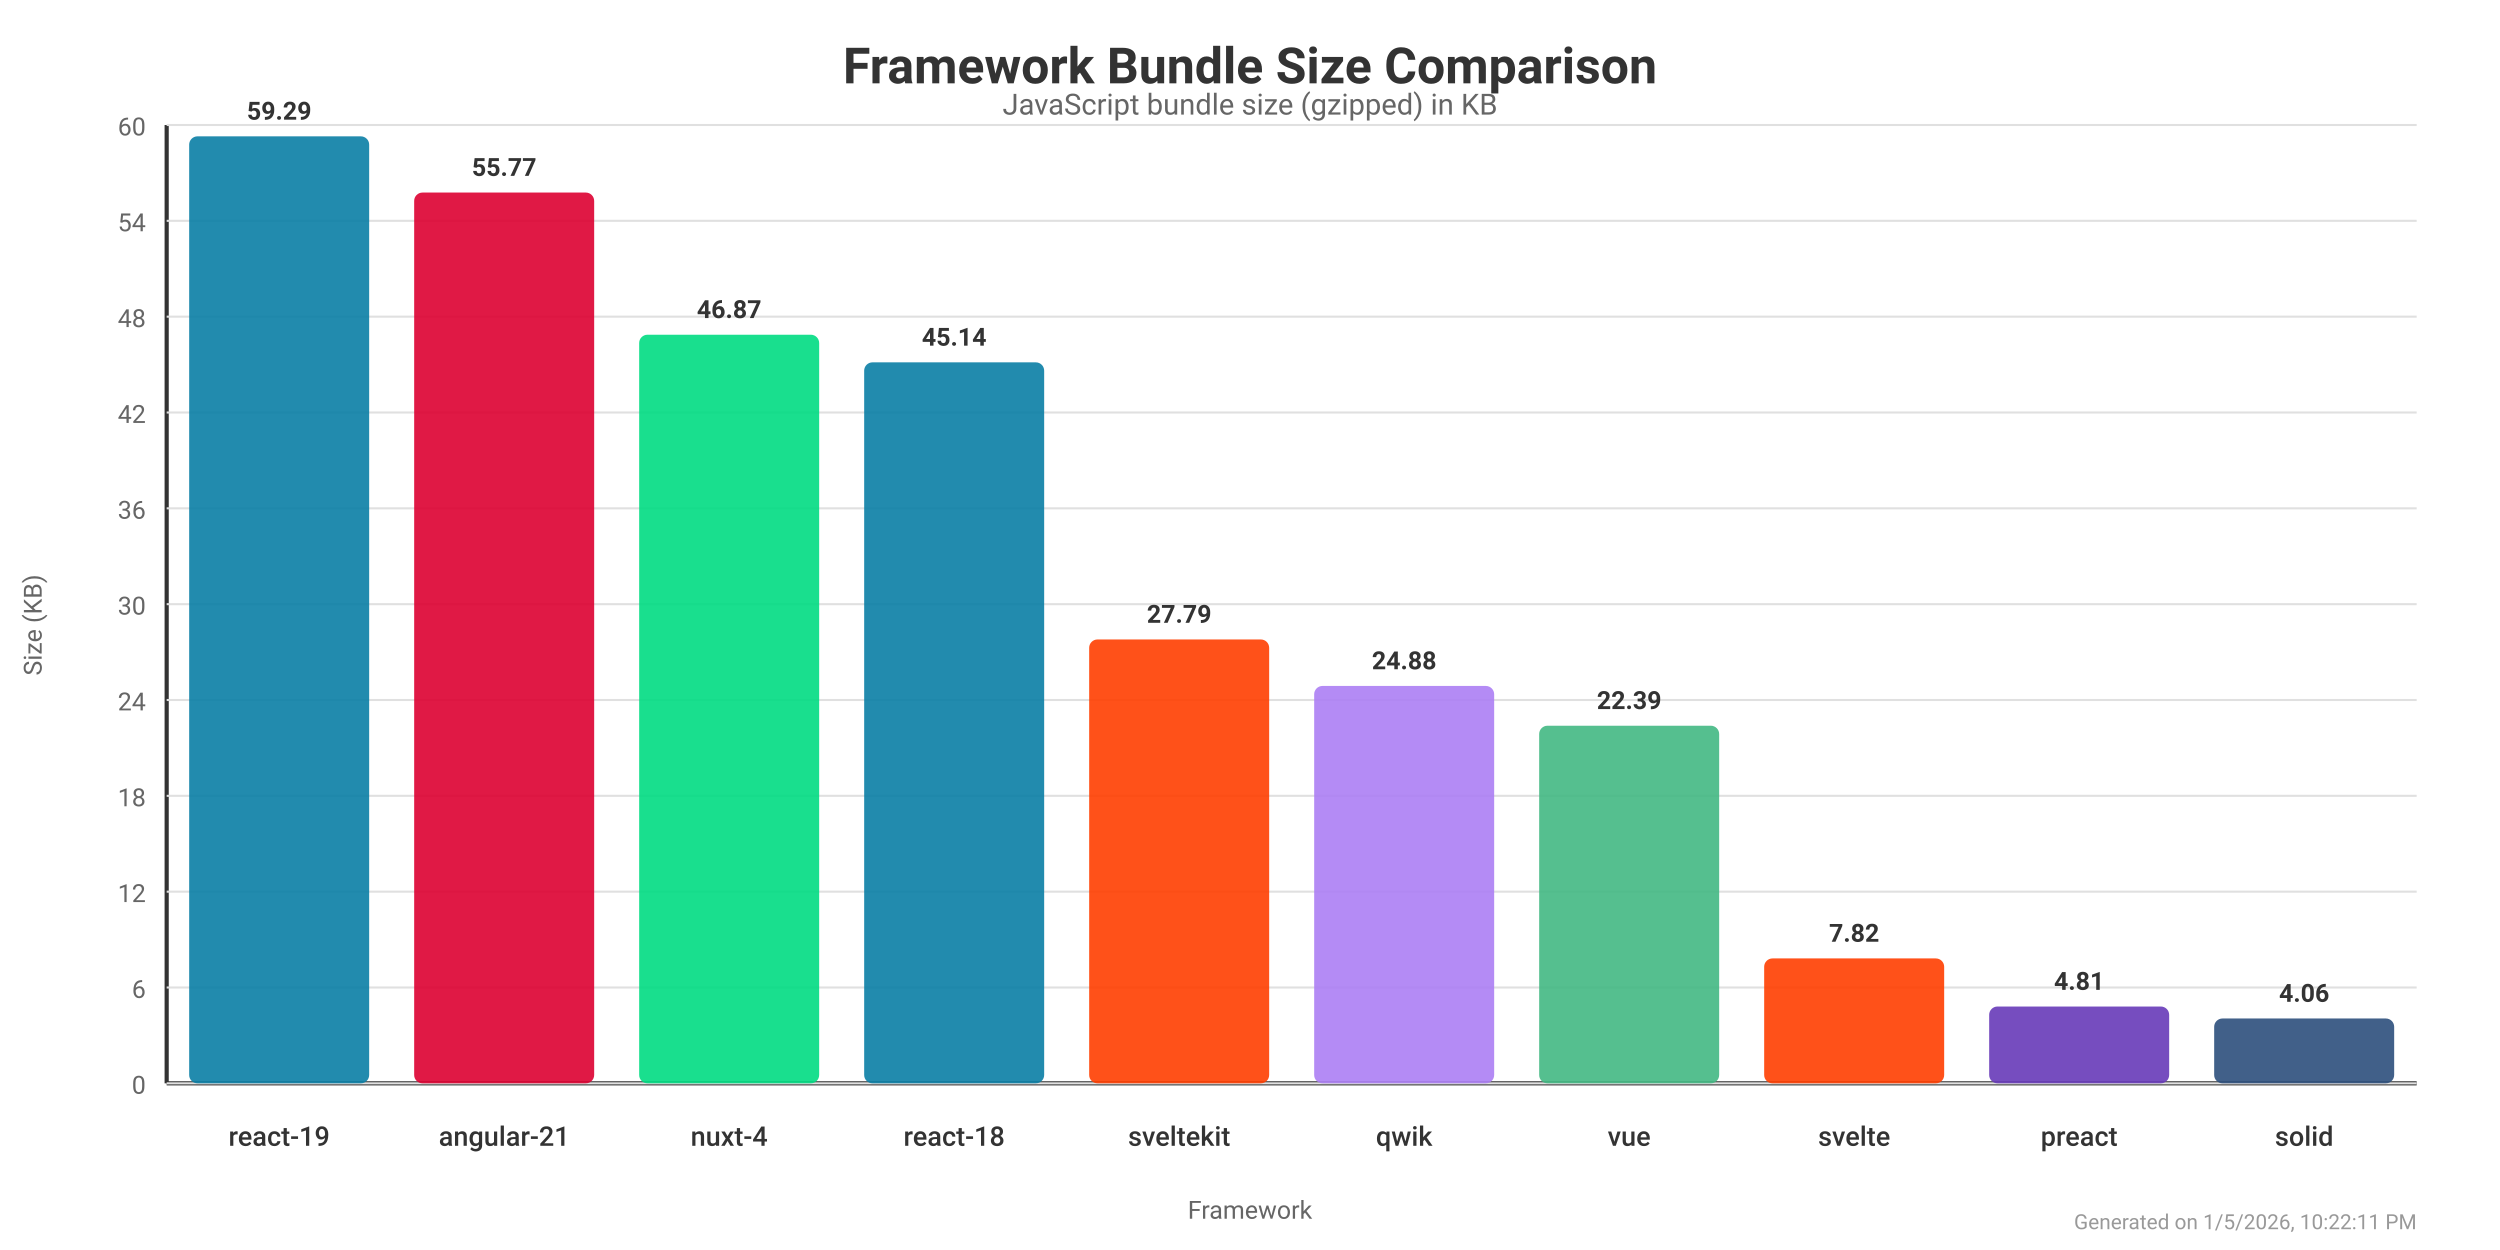
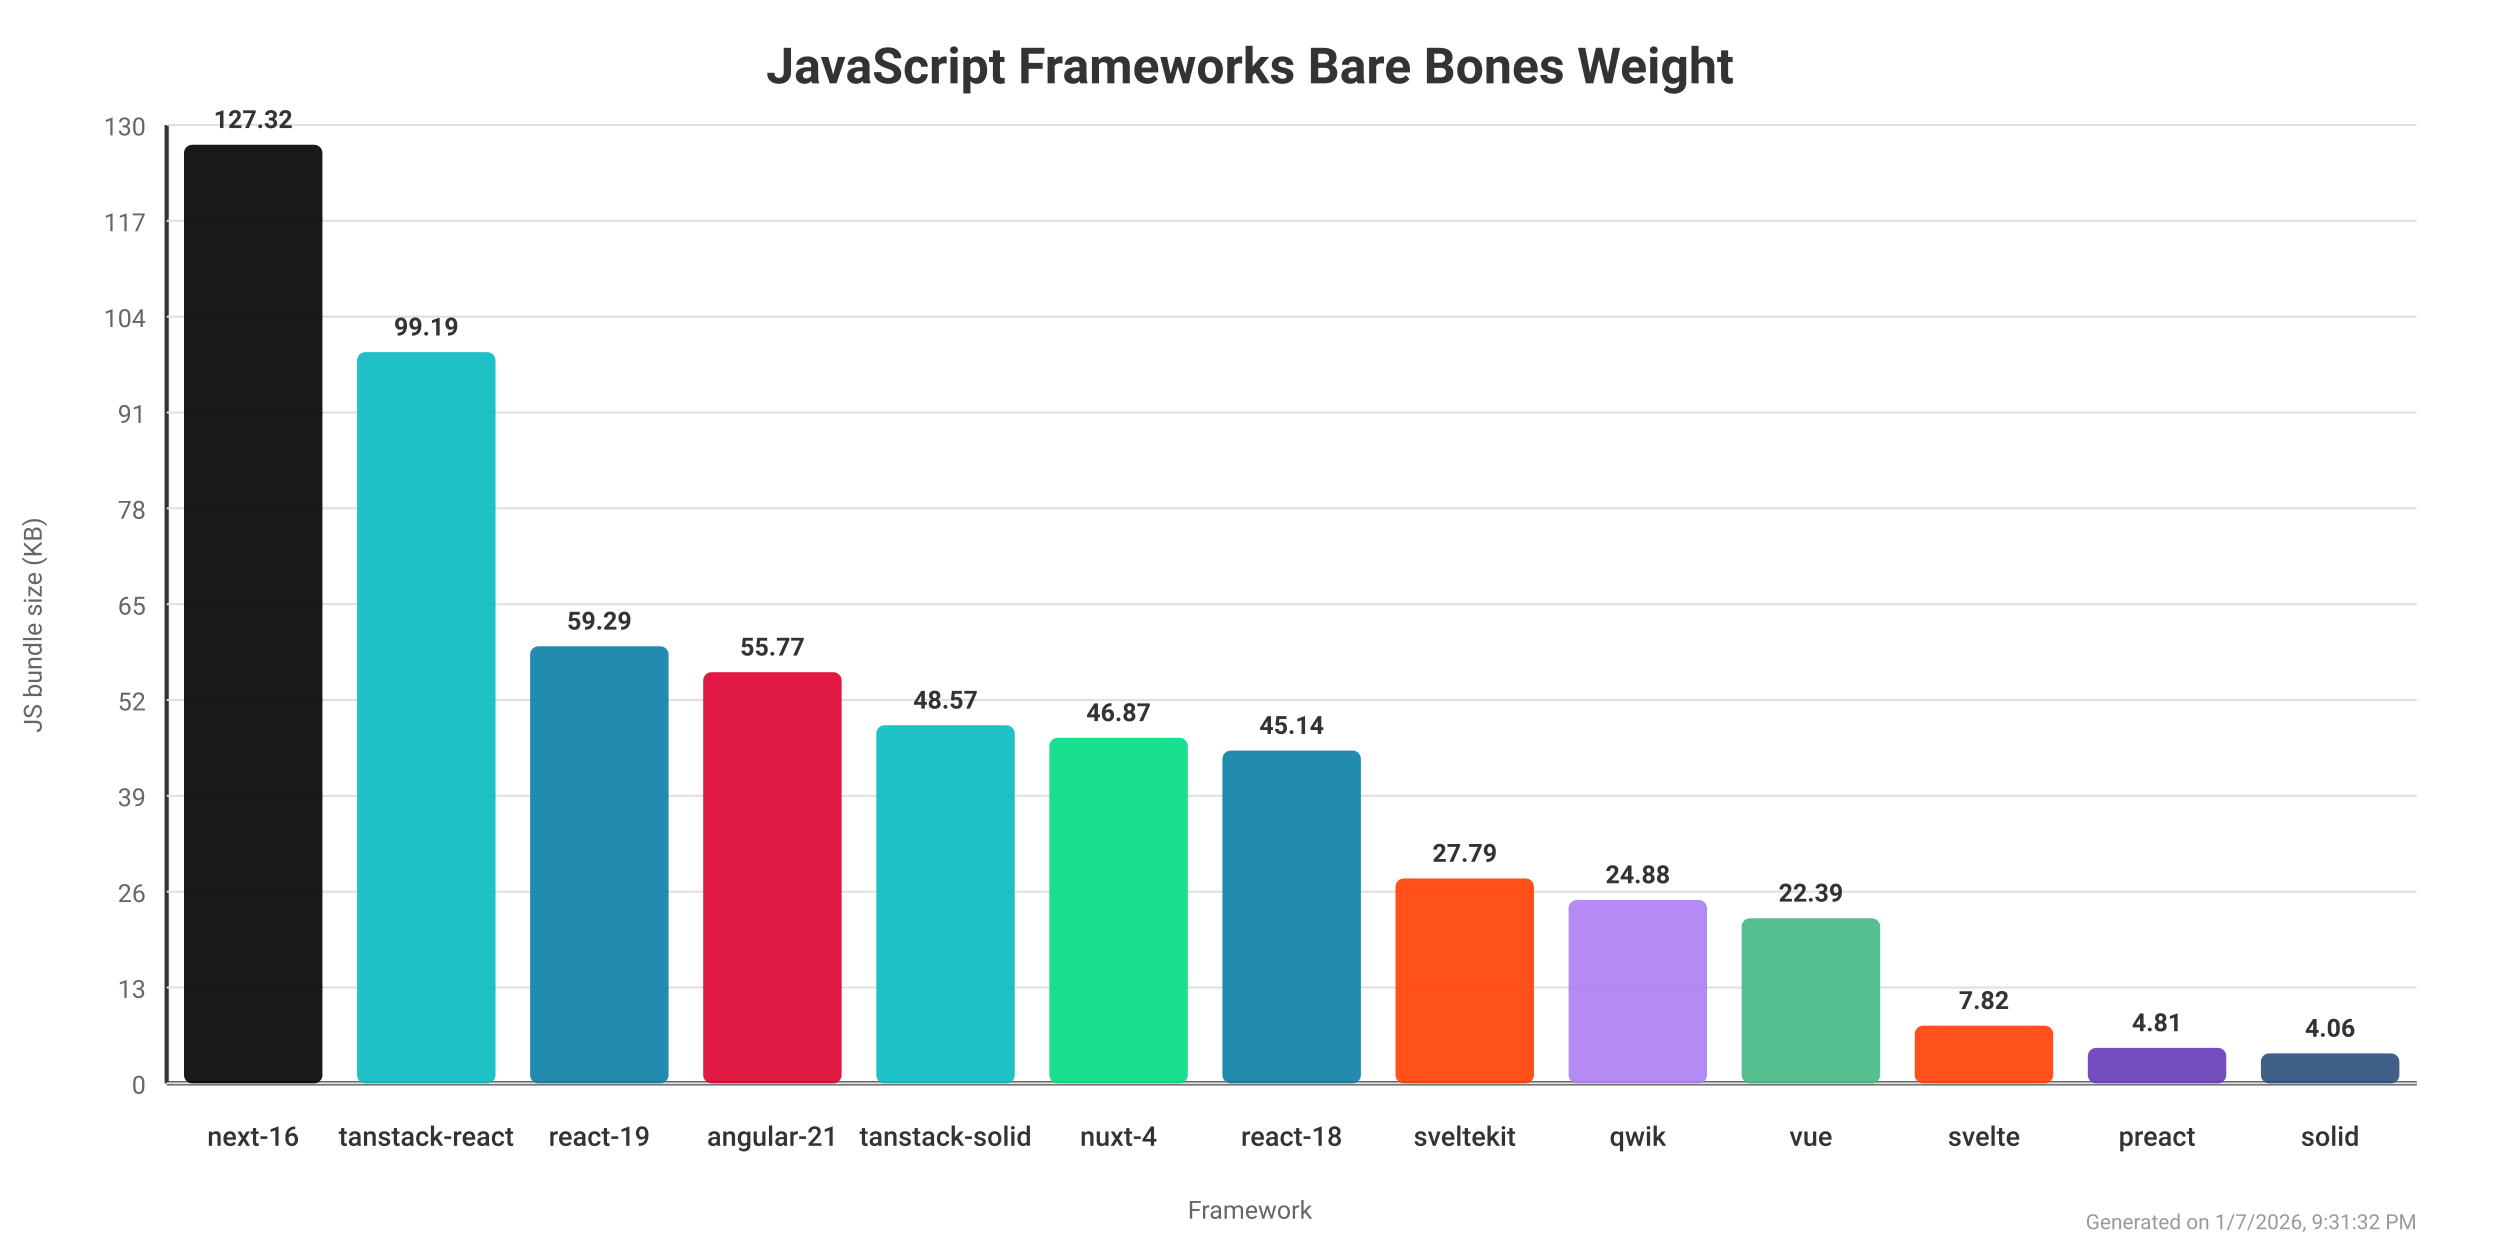
<svg xmlns="http://www.w3.org/2000/svg" viewBox="0 0 1200 600" width="1200" height="600">
  <defs>
    <style>
      * { font-family: -apple-system, BlinkMacSystemFont, 'Segoe UI', Roboto, Oxygen, Ubuntu, Cantarell, sans-serif; }
      .title { font-size: 24px; font-weight: bold; fill: #333; }
      .subtitle { font-size: 14px; fill: #666; }
      .label { font-size: 12px; fill: #333; }
      .axis-label { font-size: 12px; fill: #666; }
      .grid-line { stroke: #e0e0e0; stroke-width: 1; }
      .axis { stroke: #333; stroke-width: 2; }
      .bar-label { font-size: 13px; fill: #333; font-weight: 500; }
      .value-label { font-size: 12px; fill: #333; font-weight: bold; }
    </style>
  </defs>
  <rect width="1200" height="600" fill="#ffffff" />
-   <text x="600" y="40" text-anchor="middle" class="title">Framework Bundle Size Comparison</text>
-   <text x="600" y="55" text-anchor="middle" class="subtitle">JavaScript bundle size (gzipped) in KB</text>
+   <text x="600" y="40" text-anchor="middle" class="title">JavaScript Frameworks Bare Bones Weight</text>
  <line x1="80" y1="60" x2="80" y2="520" class="axis" />
  <line x1="80" y1="520" x2="1160" y2="520" class="axis" />
  <line x1="80" y1="520" x2="1160" y2="520" class="grid-line" />
  <text x="70" y="525" text-anchor="end" class="axis-label">0</text>
  <line x1="80" y1="474" x2="1160" y2="474" class="grid-line" />
-   <text x="70" y="479" text-anchor="end" class="axis-label">6</text>
+   <text x="70" y="479" text-anchor="end" class="axis-label">13</text>
  <line x1="80" y1="428" x2="1160" y2="428" class="grid-line" />
-   <text x="70" y="433" text-anchor="end" class="axis-label">12</text>
+   <text x="70" y="433" text-anchor="end" class="axis-label">26</text>
  <line x1="80" y1="382" x2="1160" y2="382" class="grid-line" />
-   <text x="70" y="387" text-anchor="end" class="axis-label">18</text>
+   <text x="70" y="387" text-anchor="end" class="axis-label">39</text>
  <line x1="80" y1="336" x2="1160" y2="336" class="grid-line" />
-   <text x="70" y="341" text-anchor="end" class="axis-label">24</text>
+   <text x="70" y="341" text-anchor="end" class="axis-label">52</text>
  <line x1="80" y1="290" x2="1160" y2="290" class="grid-line" />
-   <text x="70" y="295" text-anchor="end" class="axis-label">30</text>
+   <text x="70" y="295" text-anchor="end" class="axis-label">65</text>
  <line x1="80" y1="244" x2="1160" y2="244" class="grid-line" />
-   <text x="70" y="249" text-anchor="end" class="axis-label">36</text>
+   <text x="70" y="249" text-anchor="end" class="axis-label">78</text>
  <line x1="80" y1="198" x2="1160" y2="198" class="grid-line" />
-   <text x="70" y="203" text-anchor="end" class="axis-label">42</text>
+   <text x="70" y="203" text-anchor="end" class="axis-label">91</text>
  <line x1="80" y1="152" x2="1160" y2="152" class="grid-line" />
-   <text x="70" y="157" text-anchor="end" class="axis-label">48</text>
+   <text x="70" y="157" text-anchor="end" class="axis-label">104</text>
  <line x1="80" y1="106" x2="1160" y2="106" class="grid-line" />
-   <text x="70" y="111" text-anchor="end" class="axis-label">54</text>
+   <text x="70" y="111" text-anchor="end" class="axis-label">117</text>
  <line x1="80" y1="60" x2="1160" y2="60" class="grid-line" />
-   <text x="70" y="65" text-anchor="end" class="axis-label">60</text>
-   <text x="20" y="300" text-anchor="middle" transform="rotate(-90 20 300)" class="axis-label">Size (KB)</text>
-   <rect x="90.8" y="65.443" width="86.4" height="454.557" fill="#0A7EA5" opacity="0.9" rx="4" />
-   <text x="134" y="57.443" text-anchor="middle" class="value-label">59.29</text>
-   <rect x="198.8" y="92.43" width="86.4" height="427.57" fill="#DD0031" opacity="0.9" rx="4" />
-   <text x="242" y="84.43" text-anchor="middle" class="value-label">55.77</text>
-   <rect x="306.8" y="160.663" width="86.4" height="359.337" fill="#00DC82" opacity="0.9" rx="4" />
-   <text x="350" y="152.663" text-anchor="middle" class="value-label">46.87</text>
-   <rect x="414.8" y="173.927" width="86.4" height="346.073" fill="#0A7EA5" opacity="0.9" rx="4" />
-   <text x="458" y="165.927" text-anchor="middle" class="value-label">45.14</text>
-   <rect x="522.8" y="306.943" width="86.4" height="213.057" fill="#FF3E00" opacity="0.9" rx="4" />
-   <text x="566" y="298.943" text-anchor="middle" class="value-label">27.79</text>
-   <rect x="630.8" y="329.253" width="86.4" height="190.747" fill="#AC7EF4" opacity="0.9" rx="4" />
-   <text x="674" y="321.253" text-anchor="middle" class="value-label">24.88</text>
-   <rect x="738.8" y="348.343" width="86.4" height="171.657" fill="#42B883" opacity="0.9" rx="4" />
-   <text x="782" y="340.343" text-anchor="middle" class="value-label">22.39</text>
-   <rect x="846.8" y="460.047" width="86.4" height="59.953" fill="#FF3E00" opacity="0.9" rx="4" />
-   <text x="890" y="452.047" text-anchor="middle" class="value-label">7.82</text>
-   <rect x="954.8" y="483.123" width="86.4" height="36.877" fill="#673AB8" opacity="0.9" rx="4" />
-   <text x="998" y="475.123" text-anchor="middle" class="value-label">4.81</text>
-   <rect x="1062.8" y="488.873" width="86.4" height="31.127" fill="#2C4F7C" opacity="0.9" rx="4" />
-   <text x="1106" y="480.873" text-anchor="middle" class="value-label">4.06</text>
-   <text x="134" y="550" text-anchor="middle" class="bar-label">react-19</text>
-   <text x="242" y="550" text-anchor="middle" class="bar-label">angular-21</text>
-   <text x="350" y="550" text-anchor="middle" class="bar-label">nuxt-4</text>
-   <text x="458" y="550" text-anchor="middle" class="bar-label">react-18</text>
-   <text x="566" y="550" text-anchor="middle" class="bar-label">sveltekit</text>
-   <text x="674" y="550" text-anchor="middle" class="bar-label">qwik</text>
-   <text x="782" y="550" text-anchor="middle" class="bar-label">vue</text>
-   <text x="890" y="550" text-anchor="middle" class="bar-label">svelte</text>
-   <text x="998" y="550" text-anchor="middle" class="bar-label">preact</text>
-   <text x="1106" y="550" text-anchor="middle" class="bar-label">solid</text>
+   <text x="70" y="65" text-anchor="end" class="axis-label">130</text>
+   <text x="20" y="300" text-anchor="middle" transform="rotate(-90 20 300)" class="axis-label">JS bundle size (KB)</text>
+   <rect x="88.308" y="69.483" width="66.462" height="450.517" fill="#000" opacity="0.9" rx="4" />
+   <text x="121.538" y="61.483" text-anchor="middle" class="value-label">127.32</text>
+   <rect x="171.385" y="169.02" width="66.462" height="350.98" fill="#06BABE" opacity="0.9" rx="4" />
+   <text x="204.615" y="161.02" text-anchor="middle" class="value-label">99.19</text>
+   <rect x="254.462" y="310.205" width="66.462" height="209.795" fill="#0A7EA5" opacity="0.9" rx="4" />
+   <text x="287.692" y="302.205" text-anchor="middle" class="value-label">59.29</text>
+   <rect x="337.538" y="322.66" width="66.462" height="197.34" fill="#DD0031" opacity="0.9" rx="4" />
+   <text x="370.769" y="314.66" text-anchor="middle" class="value-label">55.77</text>
+   <rect x="420.615" y="348.137" width="66.462" height="171.863" fill="#06BABE" opacity="0.9" rx="4" />
+   <text x="453.846" y="340.137" text-anchor="middle" class="value-label">48.57</text>
+   <rect x="503.692" y="354.152" width="66.462" height="165.848" fill="#00DC82" opacity="0.9" rx="4" />
+   <text x="536.923" y="346.152" text-anchor="middle" class="value-label">46.87</text>
+   <rect x="586.769" y="360.274" width="66.462" height="159.726" fill="#0A7EA5" opacity="0.9" rx="4" />
+   <text x="620" y="352.274" text-anchor="middle" class="value-label">45.14</text>
+   <rect x="669.846" y="421.666" width="66.462" height="98.334" fill="#FF3E00" opacity="0.9" rx="4" />
+   <text x="703.077" y="413.666" text-anchor="middle" class="value-label">27.79</text>
+   <rect x="752.923" y="431.963" width="66.462" height="88.037" fill="#AC7EF4" opacity="0.9" rx="4" />
+   <text x="786.154" y="423.963" text-anchor="middle" class="value-label">24.88</text>
+   <rect x="836" y="440.774" width="66.462" height="79.226" fill="#42B883" opacity="0.9" rx="4" />
+   <text x="869.231" y="432.774" text-anchor="middle" class="value-label">22.39</text>
+   <rect x="919.077" y="492.329" width="66.462" height="27.671" fill="#FF3E00" opacity="0.9" rx="4" />
+   <text x="952.308" y="484.329" text-anchor="middle" class="value-label">7.82</text>
+   <rect x="1002.154" y="502.98" width="66.462" height="17.02" fill="#673AB8" opacity="0.9" rx="4" />
+   <text x="1035.385" y="494.98" text-anchor="middle" class="value-label">4.81</text>
+   <rect x="1085.231" y="505.634" width="66.462" height="14.366" fill="#2C4F7C" opacity="0.9" rx="4" />
+   <text x="1118.462" y="497.634" text-anchor="middle" class="value-label">4.06</text>
+   <text x="121.538" y="550" text-anchor="middle" class="bar-label">next-16</text>
+   <text x="204.615" y="550" text-anchor="middle" class="bar-label">tanstack-react</text>
+   <text x="287.692" y="550" text-anchor="middle" class="bar-label">react-19</text>
+   <text x="370.769" y="550" text-anchor="middle" class="bar-label">angular-21</text>
+   <text x="453.846" y="550" text-anchor="middle" class="bar-label">tanstack-solid</text>
+   <text x="536.923" y="550" text-anchor="middle" class="bar-label">nuxt-4</text>
+   <text x="620" y="550" text-anchor="middle" class="bar-label">react-18</text>
+   <text x="703.077" y="550" text-anchor="middle" class="bar-label">sveltekit</text>
+   <text x="786.154" y="550" text-anchor="middle" class="bar-label">qwik</text>
+   <text x="869.231" y="550" text-anchor="middle" class="bar-label">vue</text>
+   <text x="952.308" y="550" text-anchor="middle" class="bar-label">svelte</text>
+   <text x="1035.385" y="550" text-anchor="middle" class="bar-label">preact</text>
+   <text x="1118.462" y="550" text-anchor="middle" class="bar-label">solid</text>
  <text x="600" y="585" text-anchor="middle" class="axis-label">Framework</text>
-   <text x="1160" y="590" text-anchor="end" font-size="10" fill="#999">Generated on 1/5/2026, 10:22:11 PM</text>
+   <text x="1160" y="590" text-anchor="end" font-size="10" fill="#999">Generated on 1/7/2026, 9:31:32 PM</text>
</svg>
